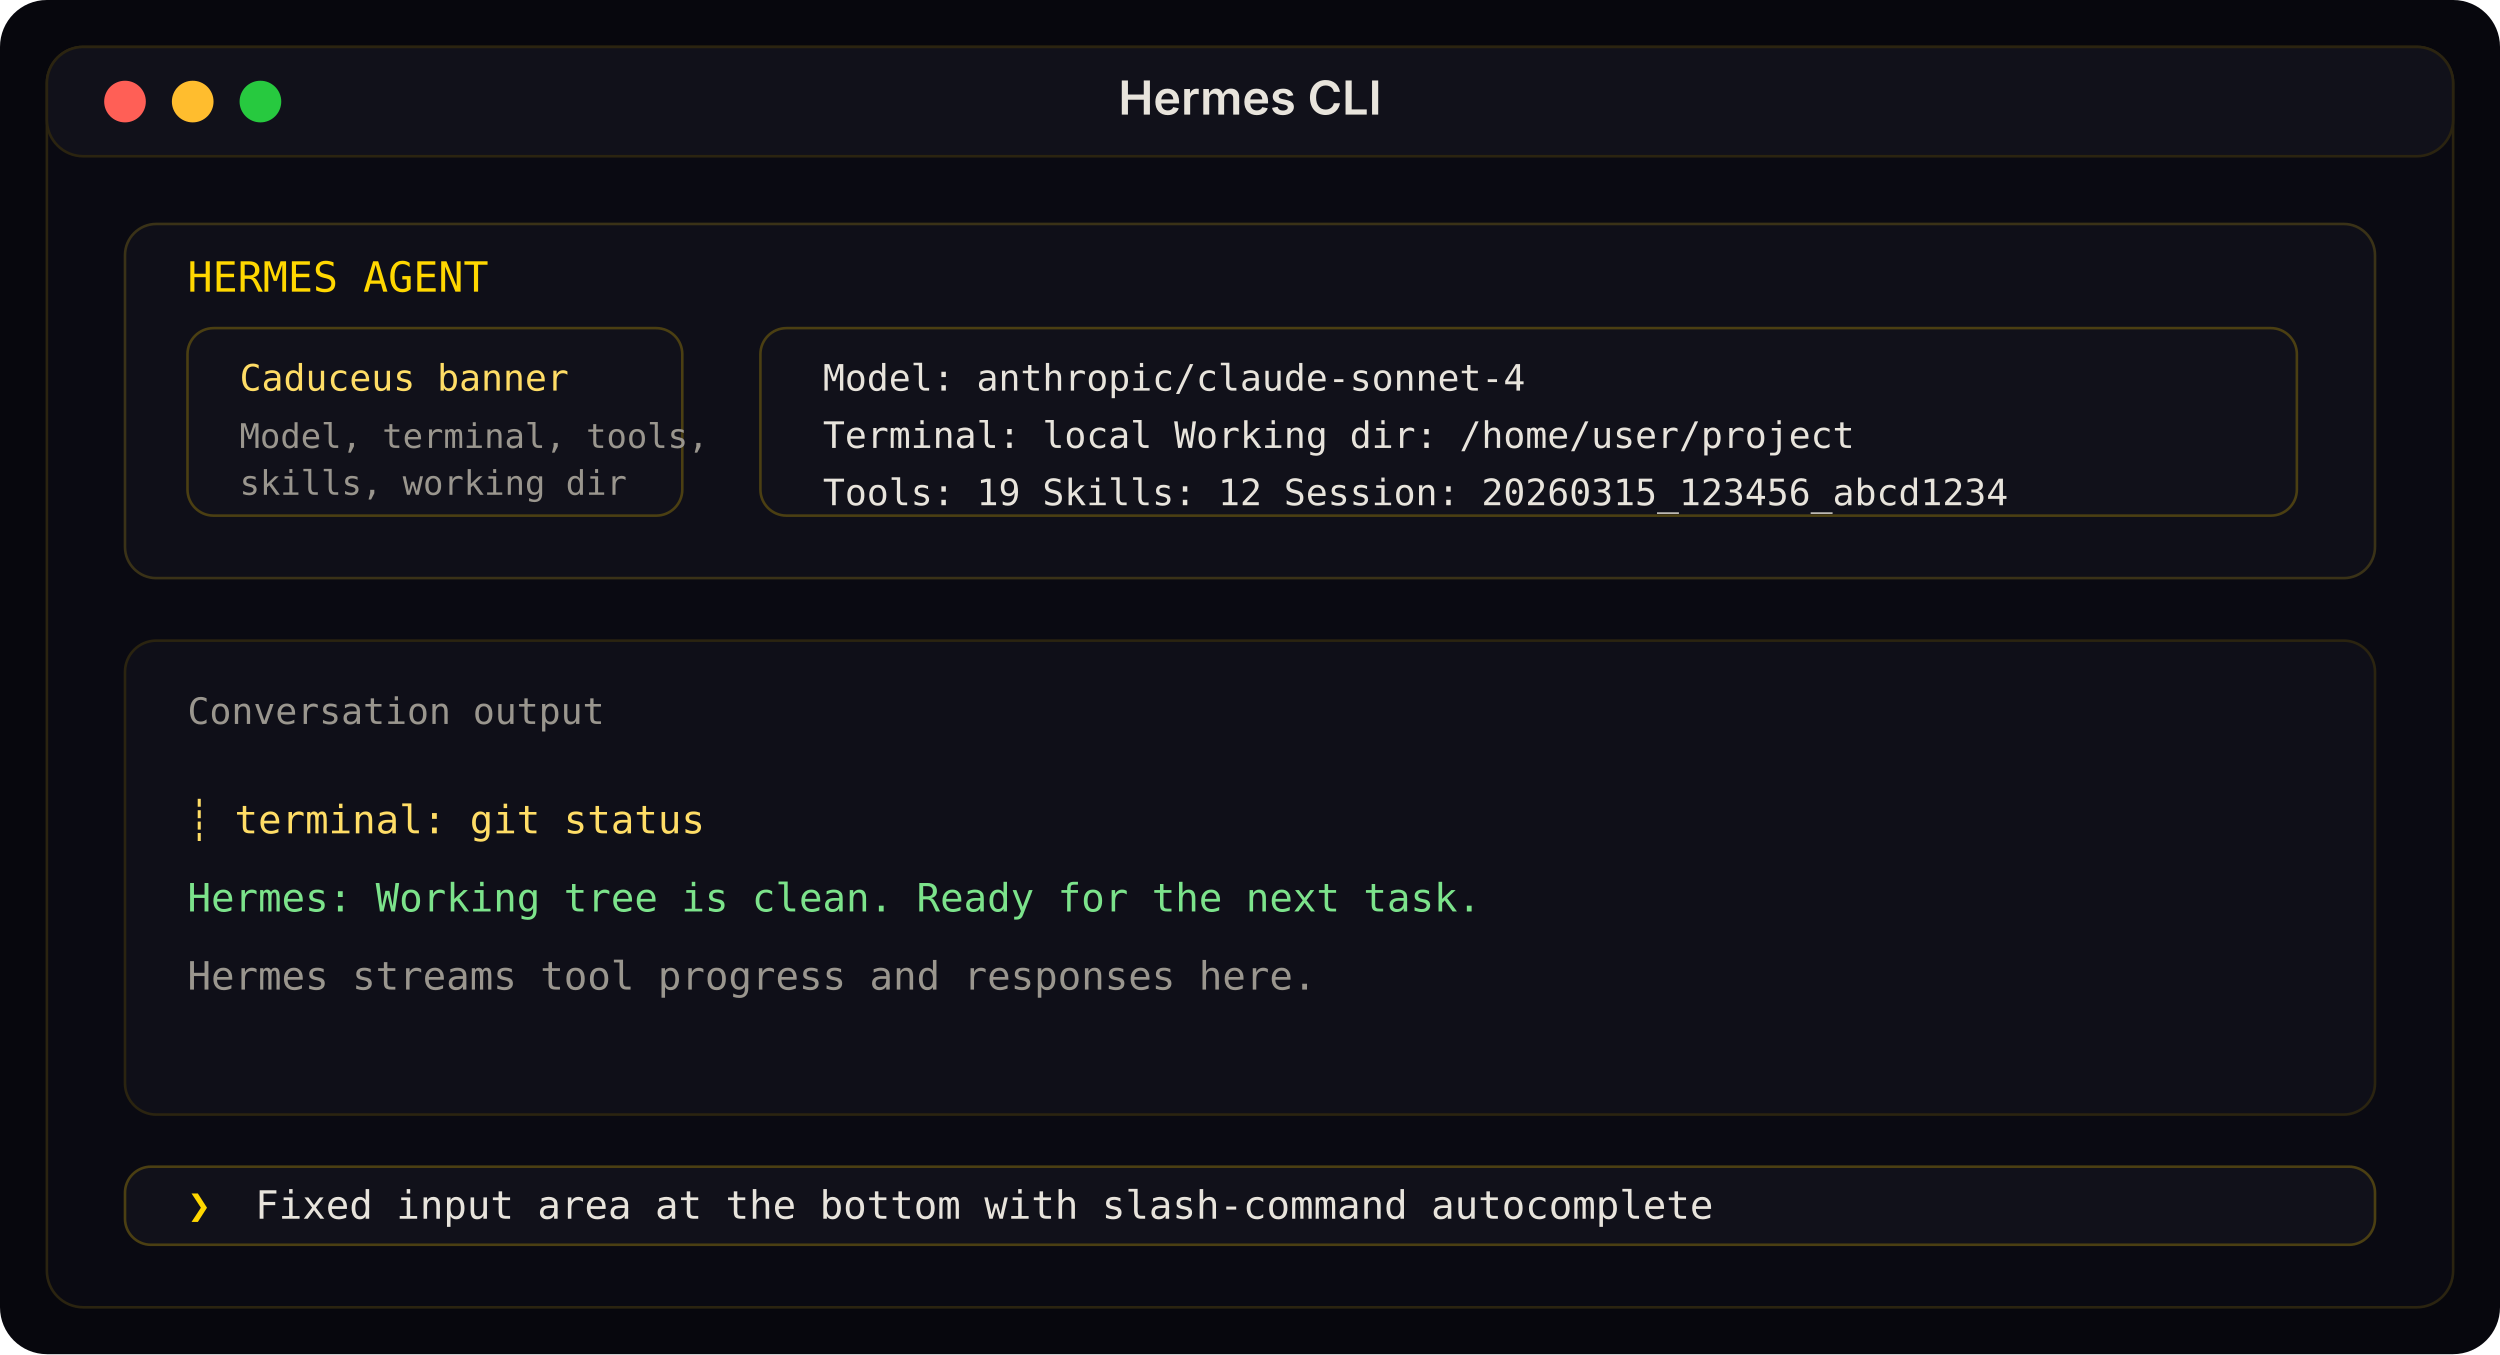
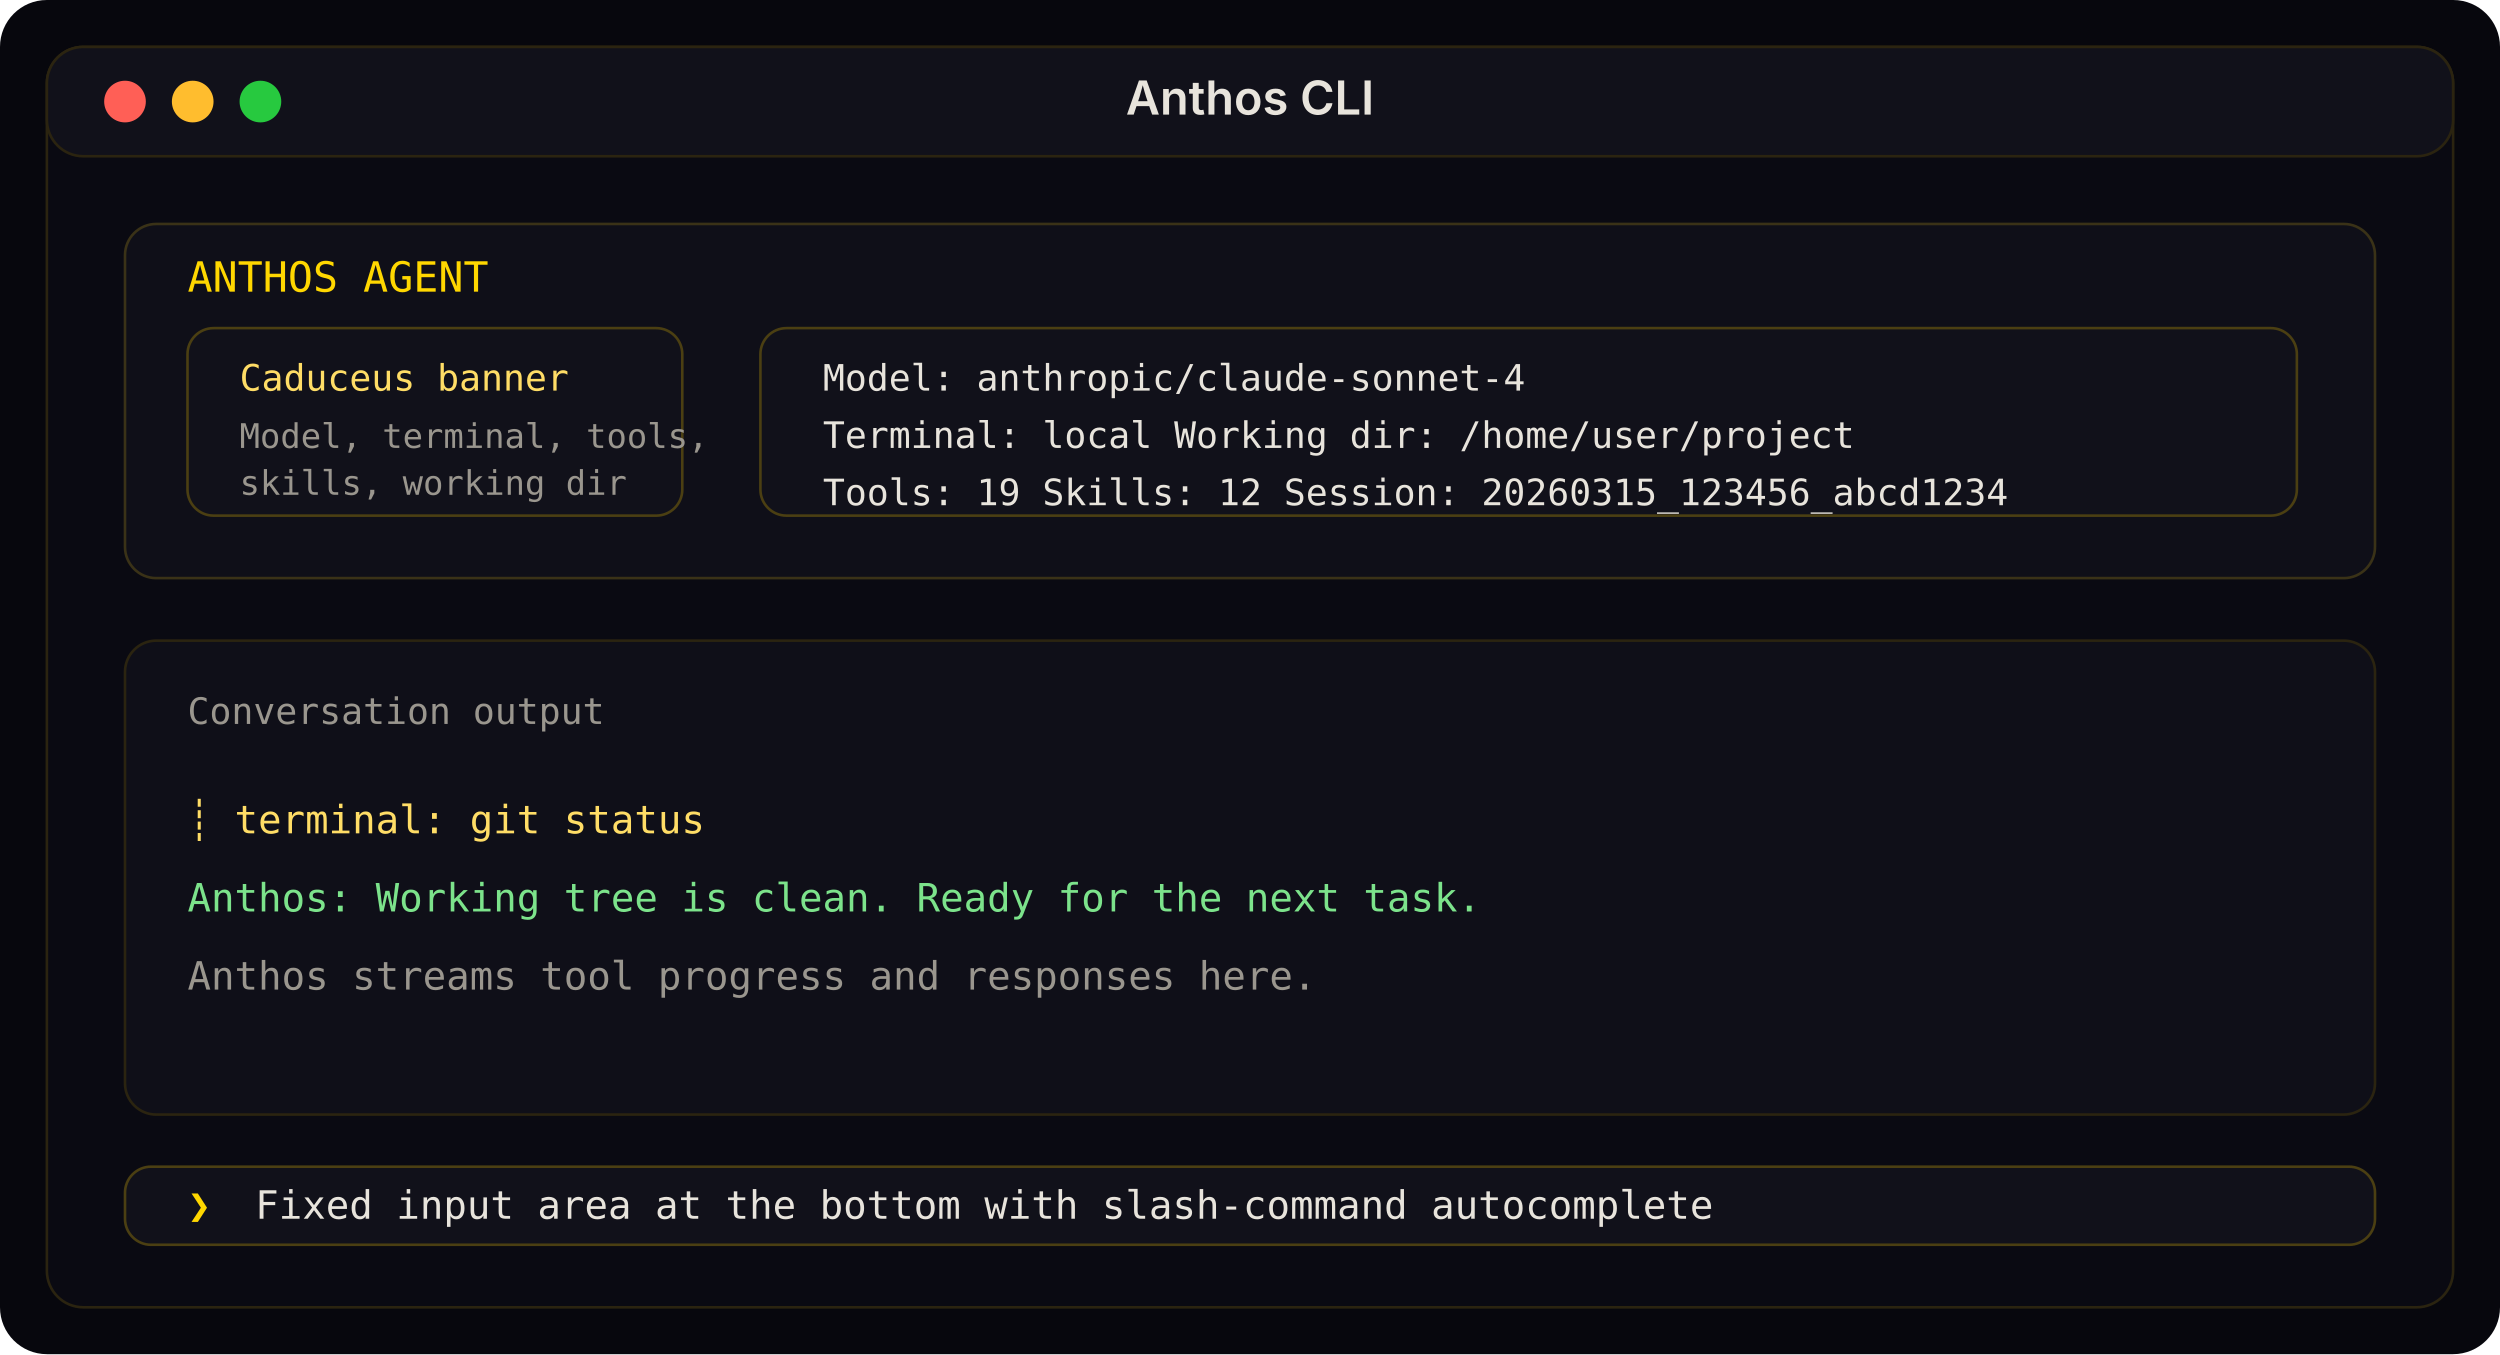
<svg xmlns="http://www.w3.org/2000/svg" width="960" height="520" viewBox="0 0 960 520" role="img" aria-labelledby="title desc">
  <rect width="960" height="520" rx="18" fill="#07070d" />
  <rect x="18" y="18" width="924" height="484" rx="14" fill="#0a0a12" stroke="#2b2410" />
  <rect x="18" y="18" width="924" height="42" rx="14" fill="#11111a" stroke="#2b2410" />
  <circle cx="48" cy="39" r="8" fill="#ff5f56" />
  <circle cx="74" cy="39" r="8" fill="#ffbd2e" />
  <circle cx="100" cy="39" r="8" fill="#27c93f" />
-   <text x="480" y="44" text-anchor="middle" fill="#e8e4dc" font-family="Inter, sans-serif" font-size="18" font-weight="600">Hermes CLI</text>
+   <text x="480" y="44" text-anchor="middle" fill="#e8e4dc" font-family="Inter, sans-serif" font-size="18" font-weight="600">Anthos CLI</text>
  <rect x="48" y="86" width="864" height="136" rx="12" fill="#0f0f18" stroke="#3a3217" />
-   <text x="72" y="112" fill="#ffd700" font-family="JetBrains Mono, monospace" font-size="16">HERMES AGENT</text>
+   <text x="72" y="112" fill="#ffd700" font-family="JetBrains Mono, monospace" font-size="16">ANTHOS AGENT</text>
  <rect x="72" y="126" width="190" height="72" rx="10" fill="#11111a" stroke="#4b3f12" />
  <text x="92" y="150" fill="#ffdd66" font-family="JetBrains Mono, monospace" font-size="14">Caduceus banner</text>
  <text x="92" y="172" fill="#9a968e" font-family="JetBrains Mono, monospace" font-size="13">Model, terminal, tools,</text>
  <text x="92" y="190" fill="#9a968e" font-family="JetBrains Mono, monospace" font-size="13">skills, working dir</text>
  <rect x="292" y="126" width="590" height="72" rx="10" fill="#11111a" stroke="#4b3f12" />
  <text x="316" y="150" fill="#e8e4dc" font-family="JetBrains Mono, monospace" font-size="14">Model: anthropic/claude-sonnet-4</text>
  <text x="316" y="172" fill="#e8e4dc" font-family="JetBrains Mono, monospace" font-size="14">Terminal: local   Working dir: /home/user/project</text>
  <text x="316" y="194" fill="#e8e4dc" font-family="JetBrains Mono, monospace" font-size="14">Tools: 19   Skills: 12   Session: 20260315_123456_abcd1234</text>
  <rect x="48" y="246" width="864" height="182" rx="12" fill="#0f0f18" stroke="#2b2410" />
  <text x="72" y="278" fill="#9a968e" font-family="JetBrains Mono, monospace" font-size="14">Conversation output</text>
  <text x="72" y="320" fill="#ffdd66" font-family="JetBrains Mono, monospace" font-size="15">┊ terminal: git status</text>
-   <text x="72" y="350" fill="#7ce38b" font-family="JetBrains Mono, monospace" font-size="15">Hermes: Working tree is clean. Ready for the next task.</text>
-   <text x="72" y="380" fill="#9a968e" font-family="JetBrains Mono, monospace" font-size="15">Hermes streams tool progress and responses here.</text>
+   <text x="72" y="350" fill="#7ce38b" font-family="JetBrains Mono, monospace" font-size="15">Anthos: Working tree is clean. Ready for the next task.</text>
+   <text x="72" y="380" fill="#9a968e" font-family="JetBrains Mono, monospace" font-size="15">Anthos streams tool progress and responses here.</text>
  <rect x="48" y="448" width="864" height="30" rx="10" fill="#11111a" stroke="#4b3f12" />
  <text x="72" y="468" fill="#ffd700" font-family="JetBrains Mono, monospace" font-size="15">❯</text>
  <text x="98" y="468" fill="#e8e4dc" font-family="JetBrains Mono, monospace" font-size="15">Fixed input area at the bottom with slash-command autocomplete</text>
</svg>
